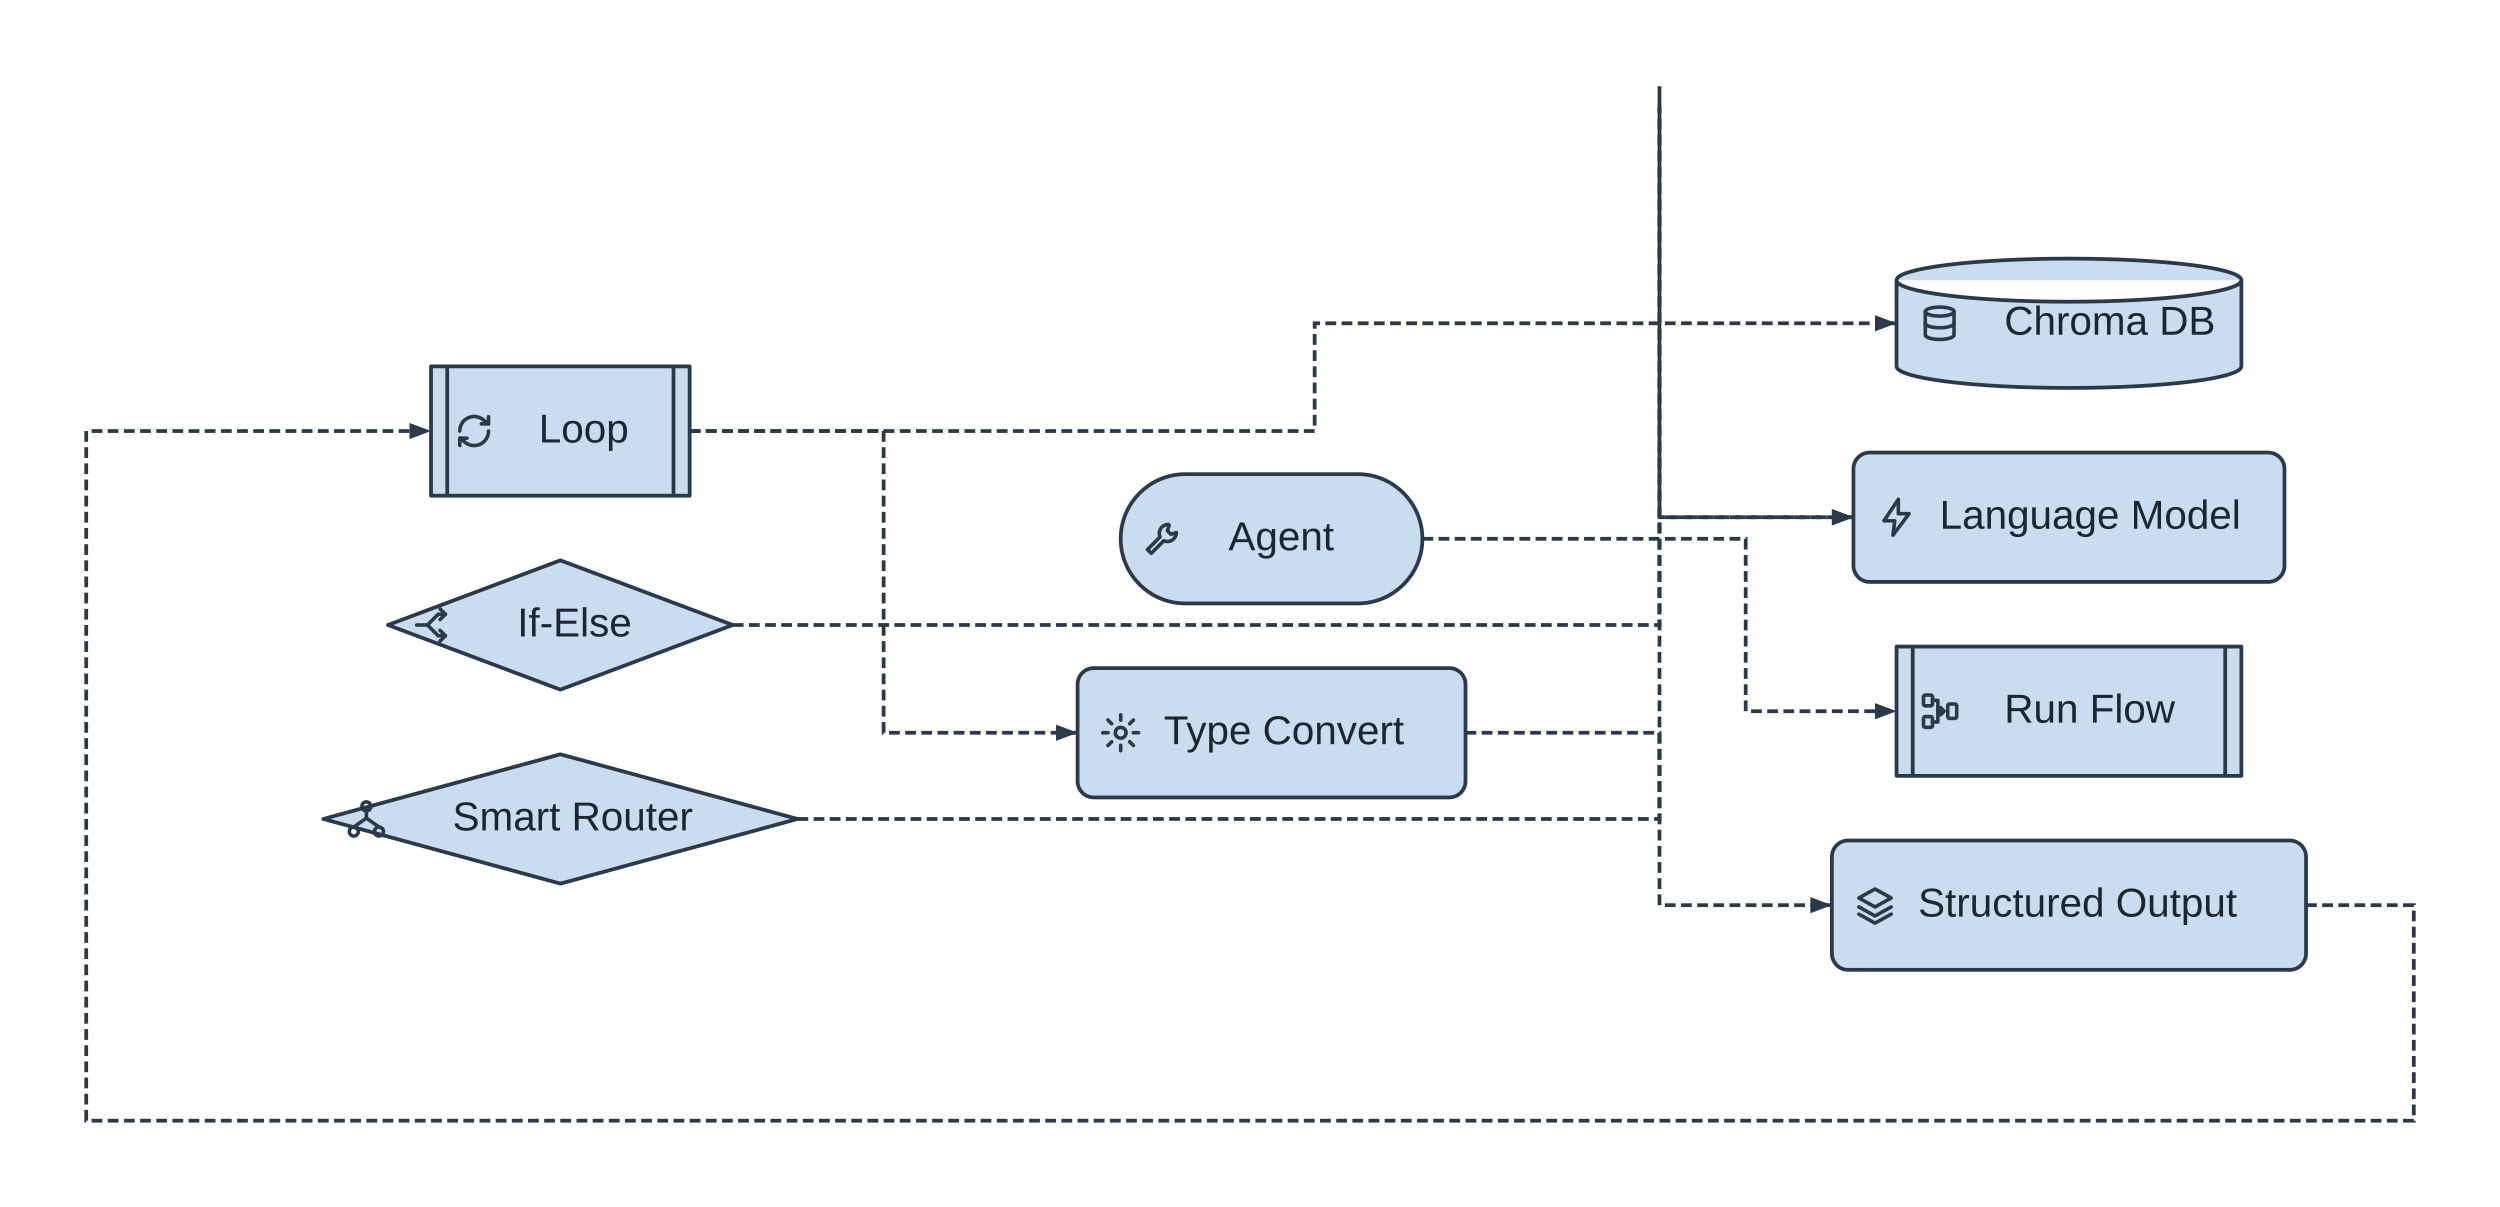
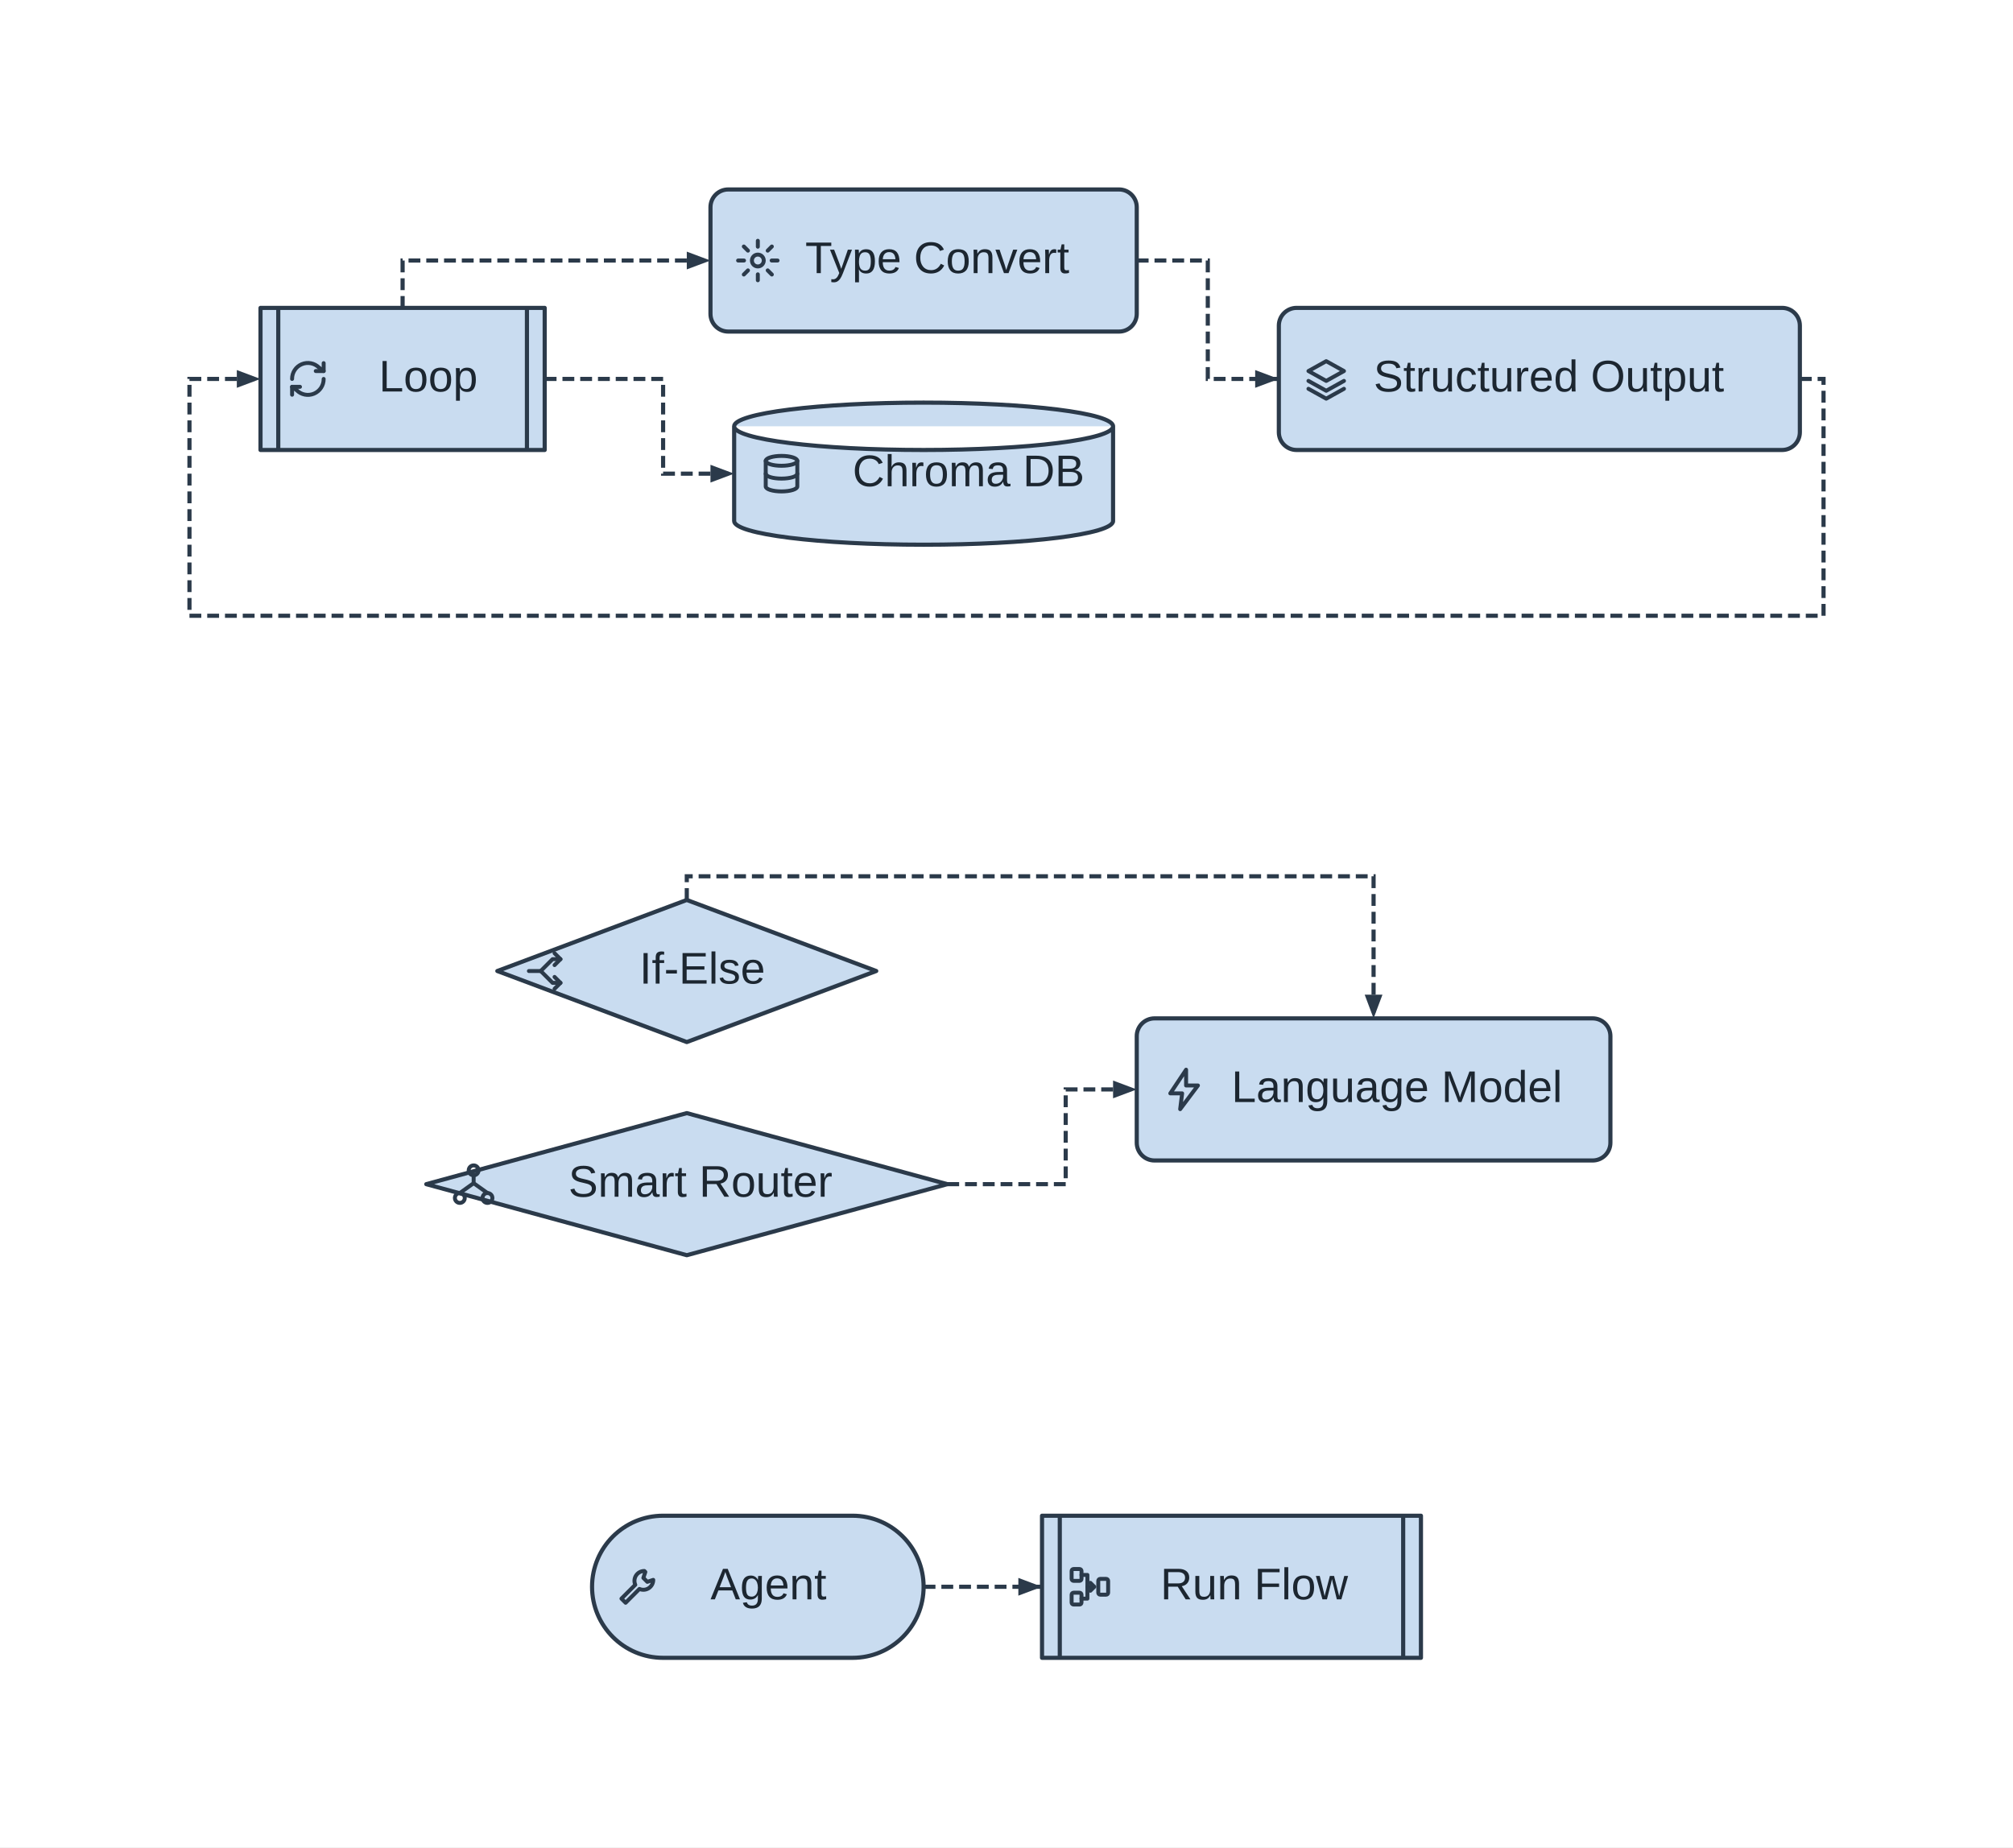
- <svg xmlns="http://www.w3.org/2000/svg" width="928" height="448" viewBox="0 0 928 448" font-family="IBM Plex Sans, Helvetica Neue, Arial, sans-serif" data-figtree="1">
-   <rect id="background" x="0" y="0" width="928" height="448" fill="#FFFFFF" data-role="background" />
+ <svg xmlns="http://www.w3.org/2000/svg" width="680" height="624" viewBox="0 0 680 624" font-family="IBM Plex Sans, Helvetica Neue, Arial, sans-serif" data-figtree="1">
+   <rect id="background" x="0" y="0" width="680" height="624" fill="#FFFFFF" data-role="background" />
  <defs>
    <marker id="figtree-arrow" markerWidth="8" markerHeight="6" refX="8" refY="3" orient="auto" markerUnits="userSpaceOnUse">
      <path d="M0,0 L8,3 L0,6 z" fill="#2B3A4A" />
    </marker>
    <symbol id="icon-bolt" viewBox="0 0 24 24" fill="none" stroke="currentColor" stroke-width="2" stroke-linecap="round" stroke-linejoin="round">
      <path d="M13 2L5 14h6l-1 8 9-12h-6z" />
    </symbol>
    <symbol id="icon-database" viewBox="0 0 24 24" fill="none" stroke="currentColor" stroke-width="2" stroke-linecap="round" stroke-linejoin="round">
      <ellipse cx="12" cy="5.5" rx="8" ry="2.5" />
      <path d="M4 5.5v13c0 1.4 3.6 2.5 8 2.5s8-1.1 8-2.5v-13" />
      <path d="M4 12c0 1.4 3.6 2.5 8 2.5s8-1.1 8-2.5" />
    </symbol>
    <symbol id="icon-gear" viewBox="0 0 24 24" fill="none" stroke="currentColor" stroke-width="2" stroke-linecap="round" stroke-linejoin="round">
      <circle cx="12" cy="12" r="3" />
      <path d="M12 2v3M12 19v3M2 12h3M19 12h3M4.9 4.9l2.1 2.1M17 17l2.1 2.1M4.9 19.1L7 17M17 7l2.1-2.1" />
    </symbol>
    <symbol id="icon-layers" viewBox="0 0 24 24" fill="none" stroke="currentColor" stroke-width="2" stroke-linecap="round" stroke-linejoin="round">
      <path d="M12 3l9 5-9 5-9-5z" />
      <path d="M3 13l9 5 9-5" />
      <path d="M3 17l9 5 9-5" />
    </symbol>
    <symbol id="icon-loop" viewBox="0 0 24 24" fill="none" stroke="currentColor" stroke-width="2" stroke-linecap="round" stroke-linejoin="round">
      <path d="M4 12a8 8 0 0 1 13.7-5.7L20 8" />
      <path d="M20 4v4h-4" />
      <path d="M20 12a8 8 0 0 1-13.7 5.7L4 16" />
      <path d="M4 20v-4h4" />
    </symbol>
    <symbol id="icon-merge" viewBox="0 0 24 24" fill="none" stroke="currentColor" stroke-width="2" stroke-linecap="round" stroke-linejoin="round">
      <rect x="3" y="3" width="5" height="6" rx="1" />
      <rect x="3" y="15" width="5" height="6" rx="1" />
      <path d="M8 6h3v12H8" />
      <path d="M11 12h3" />
      <path d="M12.5 10l2 2-2 2" />
      <rect x="16.5" y="8" width="5" height="8" rx="1" />
    </symbol>
    <symbol id="icon-split" viewBox="0 0 24 24" fill="none" stroke="currentColor" stroke-width="2" stroke-linecap="round" stroke-linejoin="round">
      <path d="M4 12h6" />
      <path d="M10 12l6-6h4M10 12l6 6h4" />
      <path d="M17 3l3 3-3 3M17 15l3 3-3 3" />
    </symbol>
    <symbol id="icon-tree" viewBox="0 0 24 24" fill="none" stroke="currentColor" stroke-width="2" stroke-linecap="round" stroke-linejoin="round">
      <circle cx="12" cy="5" r="2.5" />
      <circle cx="5" cy="19" r="2.5" />
      <circle cx="19" cy="19" r="2.5" />
      <path d="M12 7.5v4M12 11.5L5 16.5M12 11.5l7 5" />
    </symbol>
    <symbol id="icon-wrench" viewBox="0 0 24 24" fill="none" stroke="currentColor" stroke-width="2" stroke-linecap="round" stroke-linejoin="round">
      <path d="M14.5 4a5 5 0 0 0-4.6 7l-7 7 2.1 2.1 7-7A5 5 0 0 0 19 8.5l-3 1-2-2 1-3z" />
    </symbol>
  </defs>
-   <g id="n1" data-bbox="0 0 928 448">
-     <g id="n2" transform="translate(56,72)" data-bbox="56 72 552 320" data-label="Loop, If-Else, Smart Router, Agent, Type Convert">
-       <g id="n4" transform="translate(32,32)" data-bbox="32 32 240 256" data-label="Loop, If-Else, Smart Router">
-         <g id="n6" transform="translate(72,32)" data-bbox="72 32 96 48" data-label="Loop">
-           <path id="n6.block" d="M0,0 H96 V48 H0 Z M6,0 V48 M90,0 V48" fill="#C9DCF0" stroke="#2B3A4A" stroke-width="1.4" stroke-linejoin="round" data-role="block" data-kind="process" data-bbox="0 0 96 48" data-component="Loop" />
-           <use id="n6.icon" href="#icon-loop" x="8" y="16" width="16" height="16" color="#2B3A4A" data-role="icon" />
-           <text id="n6.label" x="40" y="24" font-family="IBM Plex Sans, Helvetica Neue, Arial, sans-serif" font-size="15" text-anchor="start" dominant-baseline="middle" fill="#1C2630" data-kind="label" data-max-width="60">Loop</text>
-         </g>
-         <g id="n7" transform="translate(56,104)" data-bbox="56 104 128 48" data-label="If-Else">
-           <path id="n7.block" d="M64,0 L128,24 L64,48 L0,24 Z" fill="#C9DCF0" stroke="#2B3A4A" stroke-width="1.4" stroke-linejoin="round" data-role="block" data-kind="decision" data-bbox="0 0 128 48" data-component="If-Else" />
-           <use id="n7.icon" href="#icon-split" x="8" y="16" width="16" height="16" color="#2B3A4A" data-role="icon" />
-           <text id="n7.label" x="48" y="24" font-family="IBM Plex Sans, Helvetica Neue, Arial, sans-serif" font-size="15" text-anchor="start" dominant-baseline="middle" fill="#1C2630" data-kind="label" data-max-width="76">If-Else</text>
-         </g>
-         <g id="n8" transform="translate(32,176)" data-bbox="32 176 176 48" data-label="Smart Router">
-           <path id="n8.block" d="M88,0 L176,24 L88,48 L0,24 Z" fill="#C9DCF0" stroke="#2B3A4A" stroke-width="1.4" stroke-linejoin="round" data-role="block" data-kind="decision" data-bbox="0 0 176 48" data-component="Smart Router" />
-           <use id="n8.icon" href="#icon-tree" x="8" y="16" width="16" height="16" color="#2B3A4A" data-role="icon" />
-           <text id="n8.label" x="48" y="24" font-family="IBM Plex Sans, Helvetica Neue, Arial, sans-serif" font-size="15" text-anchor="start" dominant-baseline="middle" fill="#1C2630" data-kind="label" data-max-width="124">Smart Router</text>
-         </g>
+   <g id="n1" data-bbox="0 0 680 624">
+     <g id="n2" transform="translate(32,32)" data-bbox="32 32 616 208" data-label="Loop, Type Convert, Structured Output, Chroma DB">
+       <g id="n5" transform="translate(56,72)" data-bbox="56 72 96 48" data-label="Loop">
+         <path id="n5.block" d="M0,0 H96 V48 H0 Z M6,0 V48 M90,0 V48" fill="#C9DCF0" stroke="#2B3A4A" stroke-width="1.4" stroke-linejoin="round" data-role="block" data-kind="process" data-bbox="0 0 96 48" data-component="Loop" />
+         <use id="n5.icon" href="#icon-loop" x="8" y="16" width="16" height="16" color="#2B3A4A" data-role="icon" />
+         <text id="n5.label" x="40" y="24" font-family="IBM Plex Sans, Helvetica Neue, Arial, sans-serif" font-size="15" text-anchor="start" dominant-baseline="middle" fill="#1C2630" data-kind="label" data-max-width="60">Loop</text>
      </g>
-       <g id="n5" transform="translate(312,72)" data-bbox="312 72 208 184" data-label="Agent, Type Convert">
-         <g id="n9" transform="translate(48,32)" data-bbox="48 32 112 48" data-label="Agent">
-           <path id="n9.block" d="M24,0 H88 A24,24 0 0 1 88,48 H24 A24,24 0 0 1 24,0 Z" fill="#C9DCF0" stroke="#2B3A4A" stroke-width="1.4" stroke-linejoin="round" data-role="block" data-kind="terminal" data-bbox="0 0 112 48" data-component="Agent" />
-           <use id="n9.icon" href="#icon-wrench" x="8" y="16" width="16" height="16" color="#2B3A4A" data-role="icon" />
-           <text id="n9.label" x="40" y="24" font-family="IBM Plex Sans, Helvetica Neue, Arial, sans-serif" font-size="15" text-anchor="start" dominant-baseline="middle" fill="#1C2630" data-kind="label" data-max-width="76">Agent</text>
-         </g>
-         <g id="n10" transform="translate(32,104)" data-bbox="32 104 144 48" data-label="Type Convert">
-           <rect id="n10.block" x="0" y="0" width="144" height="48" fill="#C9DCF0" stroke="#2B3A4A" stroke-width="1.4" data-role="block" rx="6" data-component="Type Convert" />
-           <use id="n10.icon" href="#icon-gear" x="8" y="16" width="16" height="16" color="#2B3A4A" data-role="icon" />
-           <text id="n10.label" x="32" y="24" font-family="IBM Plex Sans, Helvetica Neue, Arial, sans-serif" font-size="15" text-anchor="start" dominant-baseline="middle" fill="#1C2630" data-kind="label" data-max-width="124">Type Convert</text>
-         </g>
+       <g id="n6" transform="translate(208,32)" data-bbox="208 32 144 48" data-label="Type Convert">
+         <rect id="n6.block" x="0" y="0" width="144" height="48" fill="#C9DCF0" stroke="#2B3A4A" stroke-width="1.4" data-role="block" rx="6" data-component="Type Convert" />
+         <use id="n6.icon" href="#icon-gear" x="8" y="16" width="16" height="16" color="#2B3A4A" data-role="icon" />
+         <text id="n6.label" x="32" y="24" font-family="IBM Plex Sans, Helvetica Neue, Arial, sans-serif" font-size="15" text-anchor="start" dominant-baseline="middle" fill="#1C2630" data-kind="label" data-max-width="124">Type Convert</text>
      </g>
-       <path id="n2.arrow0" d="M200,88 H272 V200 H344" fill="none" stroke="#2B3A4A" stroke-width="1.4" data-flow="control" stroke-dasharray="4 2" marker-end="url(#figtree-arrow)" data-from="n6.right" data-to="n10.left" />
+       <g id="n7" transform="translate(216,104)" data-bbox="216 104 128 48" data-label="Chroma DB">
+         <path id="n7.block" d="M0,8 A64,8 0 0 1 128,8 V40 A64,8 0 0 1 0,40 Z M0,8 A64,8 0 0 0 128,8" fill="#C9DCF0" stroke="#2B3A4A" stroke-width="1.4" stroke-linejoin="round" data-role="block" data-kind="store" data-bbox="0 0 128 48" data-component="Chroma DB" />
+         <use id="n7.icon" href="#icon-database" x="8" y="16" width="16" height="16" color="#2B3A4A" data-role="icon" />
+         <text id="n7.label" x="40" y="24" font-family="IBM Plex Sans, Helvetica Neue, Arial, sans-serif" font-size="15" text-anchor="start" dominant-baseline="middle" fill="#1C2630" data-kind="label" data-max-width="100">Chroma DB</text>
+       </g>
+       <g id="n8" transform="translate(400,72)" data-bbox="400 72 176 48" data-label="Structured Output">
+         <rect id="n8.block" x="0" y="0" width="176" height="48" fill="#C9DCF0" stroke="#2B3A4A" stroke-width="1.4" data-role="block" rx="6" data-component="Structured Output" />
+         <use id="n8.icon" href="#icon-layers" x="8" y="16" width="16" height="16" color="#2B3A4A" data-role="icon" />
+         <text id="n8.label" x="32" y="24" font-family="IBM Plex Sans, Helvetica Neue, Arial, sans-serif" font-size="15" text-anchor="start" dominant-baseline="middle" fill="#1C2630" data-kind="label" data-max-width="156">Structured Output</text>
+       </g>
+       <path id="n2.arrow0" d="M104,72 V56 H208" fill="none" stroke="#2B3A4A" stroke-width="1.4" data-flow="control" stroke-dasharray="4 2" marker-end="url(#figtree-arrow)" data-from="n5.top" data-to="n6.left" />
+       <path id="n2.arrow1" d="M352,56 H376 V96 H400" fill="none" stroke="#2B3A4A" stroke-width="1.4" data-flow="control" stroke-dasharray="4 2" marker-end="url(#figtree-arrow)" data-from="n6.right" data-to="n8.left" />
+       <path id="n2.arrow2" d="M576,96 H584 V176 H32 V96 H56" fill="none" stroke="#2B3A4A" stroke-width="1.4" data-flow="control" stroke-dasharray="4 2" marker-end="url(#figtree-arrow)" data-from="n8.right" data-to="n5.left" />
+       <path id="n2.arrow3" d="M152,96 H192 V128 H216" fill="none" stroke="#2B3A4A" stroke-width="1.4" data-flow="control" stroke-dasharray="4 2" marker-end="url(#figtree-arrow)" data-from="n5.right" data-to="n7.left" />
    </g>
-     <g id="n3" transform="translate(648,64)" data-bbox="648 64 240 328" data-label="Chroma DB, Language Model, Run Flow, Structured Output">
-       <g id="n11" transform="translate(56,32)" data-bbox="56 32 128 48" data-label="Chroma DB">
-         <path id="n11.block" d="M0,8 A64,8 0 0 1 128,8 V40 A64,8 0 0 1 0,40 Z M0,8 A64,8 0 0 0 128,8" fill="#C9DCF0" stroke="#2B3A4A" stroke-width="1.4" stroke-linejoin="round" data-role="block" data-kind="store" data-bbox="0 0 128 48" data-component="Chroma DB" />
-         <use id="n11.icon" href="#icon-database" x="8" y="16" width="16" height="16" color="#2B3A4A" data-role="icon" />
-         <text id="n11.label" x="40" y="24" font-family="IBM Plex Sans, Helvetica Neue, Arial, sans-serif" font-size="15" text-anchor="start" dominant-baseline="middle" fill="#1C2630" data-kind="label" data-max-width="100">Chroma DB</text>
+     <g id="n3" transform="translate(112,264)" data-bbox="112 264 464 192" data-label="If-Else, Language Model, Smart Router">
+       <g id="n9" transform="translate(56,40)" data-bbox="56 40 128 48" data-label="If-Else">
+         <path id="n9.block" d="M64,0 L128,24 L64,48 L0,24 Z" fill="#C9DCF0" stroke="#2B3A4A" stroke-width="1.4" stroke-linejoin="round" data-role="block" data-kind="decision" data-bbox="0 0 128 48" data-component="If-Else" />
+         <use id="n9.icon" href="#icon-split" x="8" y="16" width="16" height="16" color="#2B3A4A" data-role="icon" />
+         <text id="n9.label" x="48" y="24" font-family="IBM Plex Sans, Helvetica Neue, Arial, sans-serif" font-size="15" text-anchor="start" dominant-baseline="middle" fill="#1C2630" data-kind="label" data-max-width="76">If-Else</text>
      </g>
-       <g id="n12" transform="translate(40,104)" data-bbox="40 104 160 48" data-label="Language Model">
-         <rect id="n12.block" x="0" y="0" width="160" height="48" fill="#C9DCF0" stroke="#2B3A4A" stroke-width="1.4" data-role="block" rx="6" data-component="Language Model" />
-         <use id="n12.icon" href="#icon-bolt" x="8" y="16" width="16" height="16" color="#2B3A4A" data-role="icon" />
-         <text id="n12.label" x="32" y="24" font-family="IBM Plex Sans, Helvetica Neue, Arial, sans-serif" font-size="15" text-anchor="start" dominant-baseline="middle" fill="#1C2630" data-kind="label" data-max-width="140">Language Model</text>
+       <g id="n10" transform="translate(32,112)" data-bbox="32 112 176 48" data-label="Smart Router">
+         <path id="n10.block" d="M88,0 L176,24 L88,48 L0,24 Z" fill="#C9DCF0" stroke="#2B3A4A" stroke-width="1.4" stroke-linejoin="round" data-role="block" data-kind="decision" data-bbox="0 0 176 48" data-component="Smart Router" />
+         <use id="n10.icon" href="#icon-tree" x="8" y="16" width="16" height="16" color="#2B3A4A" data-role="icon" />
+         <text id="n10.label" x="48" y="24" font-family="IBM Plex Sans, Helvetica Neue, Arial, sans-serif" font-size="15" text-anchor="start" dominant-baseline="middle" fill="#1C2630" data-kind="label" data-max-width="124">Smart Router</text>
      </g>
-       <g id="n13" transform="translate(56,176)" data-bbox="56 176 128 48" data-label="Flow">
+       <g id="n11" transform="translate(272,80)" data-bbox="272 80 160 48" data-label="Language Model">
+         <rect id="n11.block" x="0" y="0" width="160" height="48" fill="#C9DCF0" stroke="#2B3A4A" stroke-width="1.4" data-role="block" rx="6" data-component="Language Model" />
+         <use id="n11.icon" href="#icon-bolt" x="8" y="16" width="16" height="16" color="#2B3A4A" data-role="icon" />
+         <text id="n11.label" x="32" y="24" font-family="IBM Plex Sans, Helvetica Neue, Arial, sans-serif" font-size="15" text-anchor="start" dominant-baseline="middle" fill="#1C2630" data-kind="label" data-max-width="140">Language Model</text>
+       </g>
+       <path id="n3.arrow0" d="M120,40 V32 H352 V80" fill="none" stroke="#2B3A4A" stroke-width="1.4" data-flow="control" stroke-dasharray="4 2" marker-end="url(#figtree-arrow)" data-from="n9.top" data-to="n11.top" />
+       <path id="n3.arrow1" d="M208,136 H248 V104 H272" fill="none" stroke="#2B3A4A" stroke-width="1.4" data-flow="control" stroke-dasharray="4 2" marker-end="url(#figtree-arrow)" data-from="n10.right" data-to="n11.left" />
+     </g>
+     <g id="n4" transform="translate(168,480)" data-bbox="168 480 344 112" data-label="Agent, Run Flow">
+       <g id="n12" transform="translate(32,32)" data-bbox="32 32 112 48" data-label="Agent">
+         <path id="n12.block" d="M24,0 H88 A24,24 0 0 1 88,48 H24 A24,24 0 0 1 24,0 Z" fill="#C9DCF0" stroke="#2B3A4A" stroke-width="1.4" stroke-linejoin="round" data-role="block" data-kind="terminal" data-bbox="0 0 112 48" data-component="Agent" />
+         <use id="n12.icon" href="#icon-wrench" x="8" y="16" width="16" height="16" color="#2B3A4A" data-role="icon" />
+         <text id="n12.label" x="40" y="24" font-family="IBM Plex Sans, Helvetica Neue, Arial, sans-serif" font-size="15" text-anchor="start" dominant-baseline="middle" fill="#1C2630" data-kind="label" data-max-width="76">Agent</text>
+       </g>
+       <g id="n13" transform="translate(184,32)" data-bbox="184 32 128 48" data-label="Flow">
        <path id="n13.block" d="M0,0 H128 V48 H0 Z M6,0 V48 M122,0 V48" fill="#C9DCF0" stroke="#2B3A4A" stroke-width="1.4" stroke-linejoin="round" data-role="block" data-kind="process" data-bbox="0 0 128 48" data-component="Run Flow" />
        <use id="n13.icon" href="#icon-merge" x="8" y="16" width="16" height="16" color="#2B3A4A" data-role="icon" />
        <text id="n13.label" x="40" y="24" font-family="IBM Plex Sans, Helvetica Neue, Arial, sans-serif" font-size="15" text-anchor="start" dominant-baseline="middle" fill="#1C2630" data-kind="label" data-max-width="92">Run Flow</text>
      </g>
-       <g id="n14" transform="translate(32,248)" data-bbox="32 248 176 48" data-label="Structured Output">
-         <rect id="n14.block" x="0" y="0" width="176" height="48" fill="#C9DCF0" stroke="#2B3A4A" stroke-width="1.4" data-role="block" rx="6" data-component="Structured Output" />
-         <use id="n14.icon" href="#icon-layers" x="8" y="16" width="16" height="16" color="#2B3A4A" data-role="icon" />
-         <text id="n14.label" x="32" y="24" font-family="IBM Plex Sans, Helvetica Neue, Arial, sans-serif" font-size="15" text-anchor="start" dominant-baseline="middle" fill="#1C2630" data-kind="label" data-max-width="156">Structured Output</text>
-       </g>
+       <path id="n4.arrow0" d="M144,56 H184" fill="none" stroke="#2B3A4A" stroke-width="1.4" data-flow="control" stroke-dasharray="4 2" marker-end="url(#figtree-arrow)" data-from="n12.right" data-to="n13.left" />
    </g>
-     <path id="n1.arrow0" d="M544,272 H616 V336 H680" fill="none" stroke="#2B3A4A" stroke-width="1.4" data-flow="control" stroke-dasharray="4 2" marker-end="url(#figtree-arrow)" data-from="n10.right" data-to="n14.left" />
-     <path id="n1.arrow1" d="M856,336 H896 V416 H32 V160 H160" fill="none" stroke="#2B3A4A" stroke-width="1.4" data-flow="control" stroke-dasharray="4 2" marker-end="url(#figtree-arrow)" data-from="n14.right" data-to="n6.left" />
-     <path id="n1.arrow2" d="M256,160 H488 V120 H704" fill="none" stroke="#2B3A4A" stroke-width="1.4" data-flow="control" stroke-dasharray="4 2" marker-end="url(#figtree-arrow)" data-from="n6.right" data-to="n11.left" />
-     <path id="n1.arrow3" d="M272,232 H616 V40 V192 H688" fill="none" stroke="#2B3A4A" stroke-width="1.4" data-flow="control" stroke-dasharray="4 2" marker-end="url(#figtree-arrow)" data-from="n7.right" data-to="n12.left" />
-     <path id="n1.arrow4" d="M296,304 H616 V32 V192 H688" fill="none" stroke="#2B3A4A" stroke-width="1.4" data-flow="control" stroke-dasharray="4 2" marker-end="url(#figtree-arrow)" data-from="n8.right" data-to="n12.left" />
-     <path id="n1.arrow5" d="M528,200 H648 V264 H704" fill="none" stroke="#2B3A4A" stroke-width="1.4" data-flow="control" stroke-dasharray="4 2" marker-end="url(#figtree-arrow)" data-from="n9.right" data-to="n13.left" />
  </g>
</svg>
